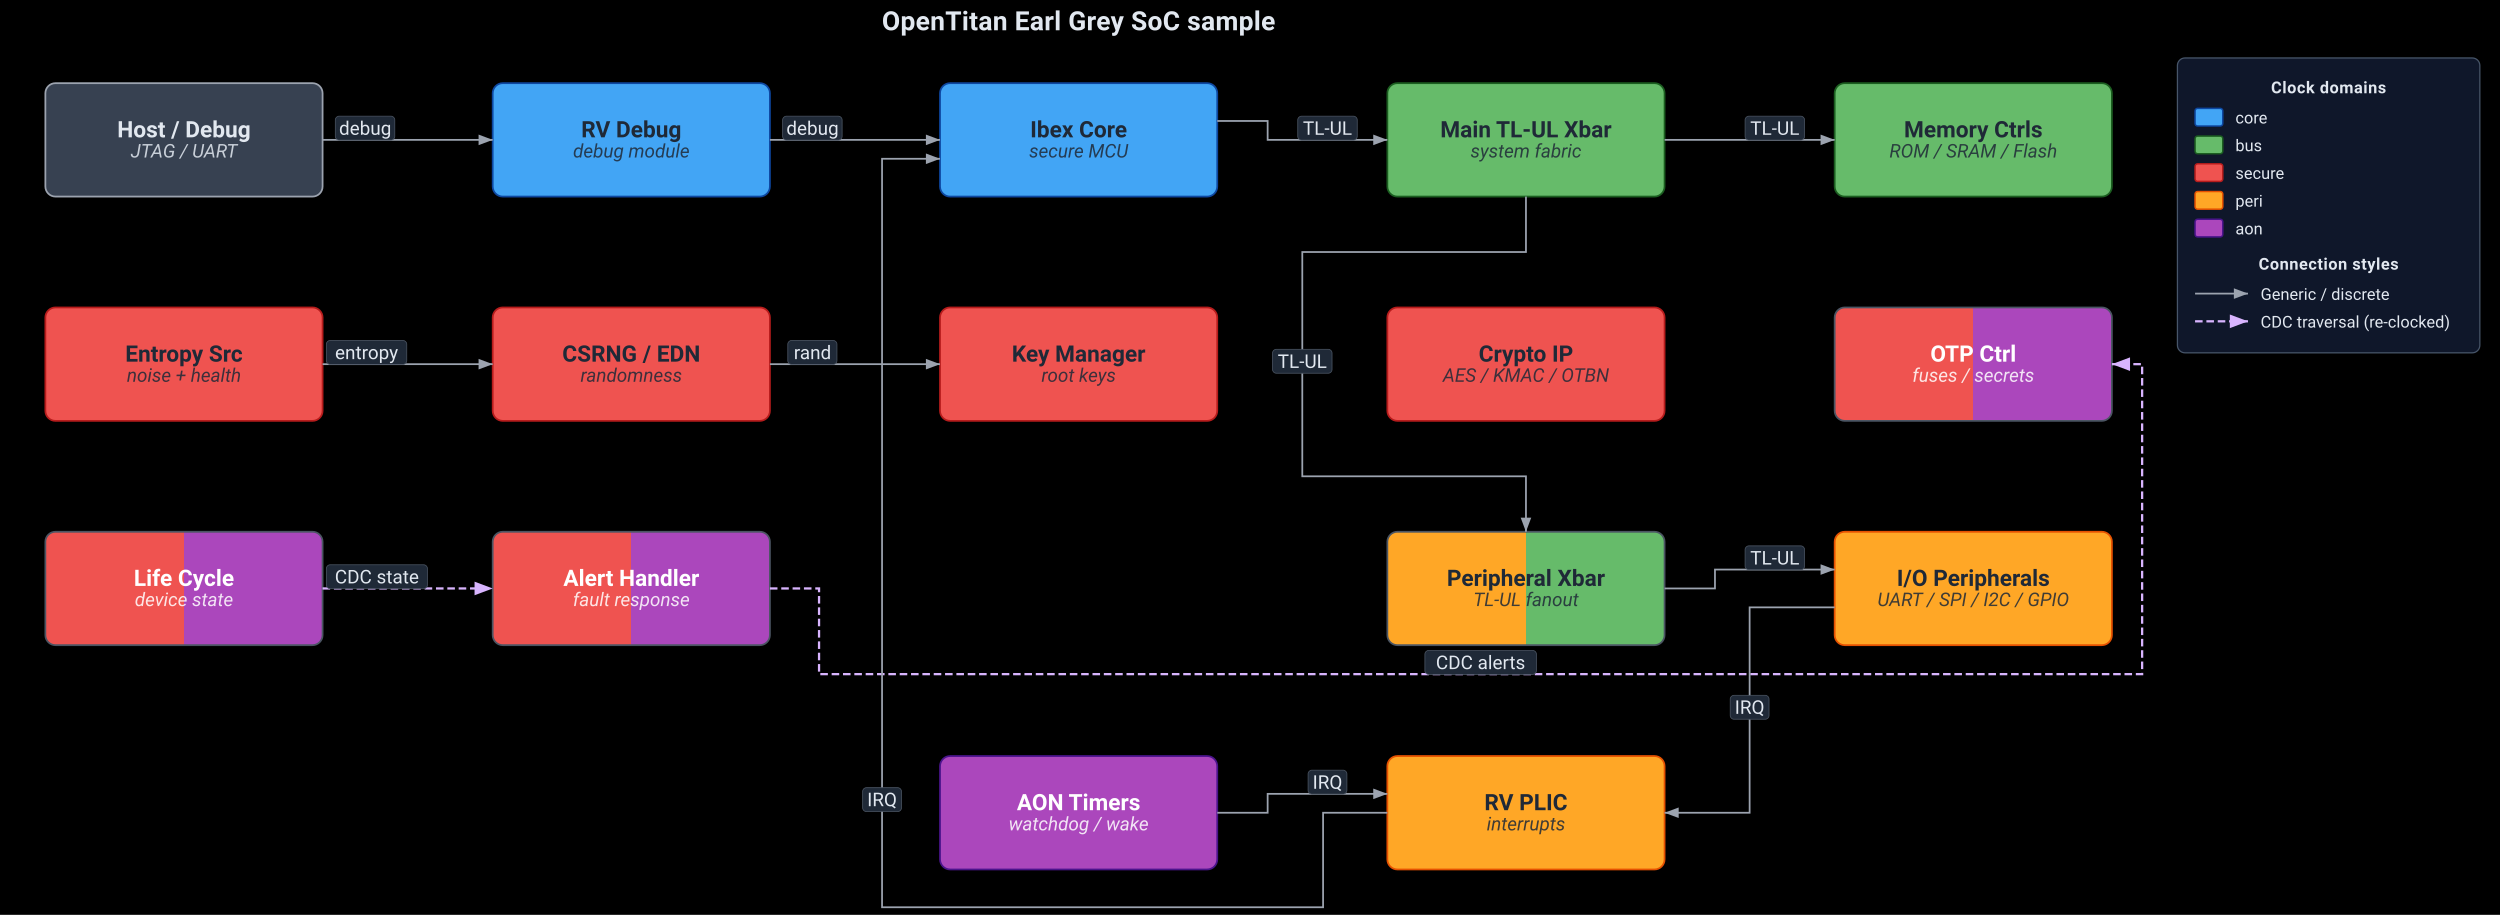
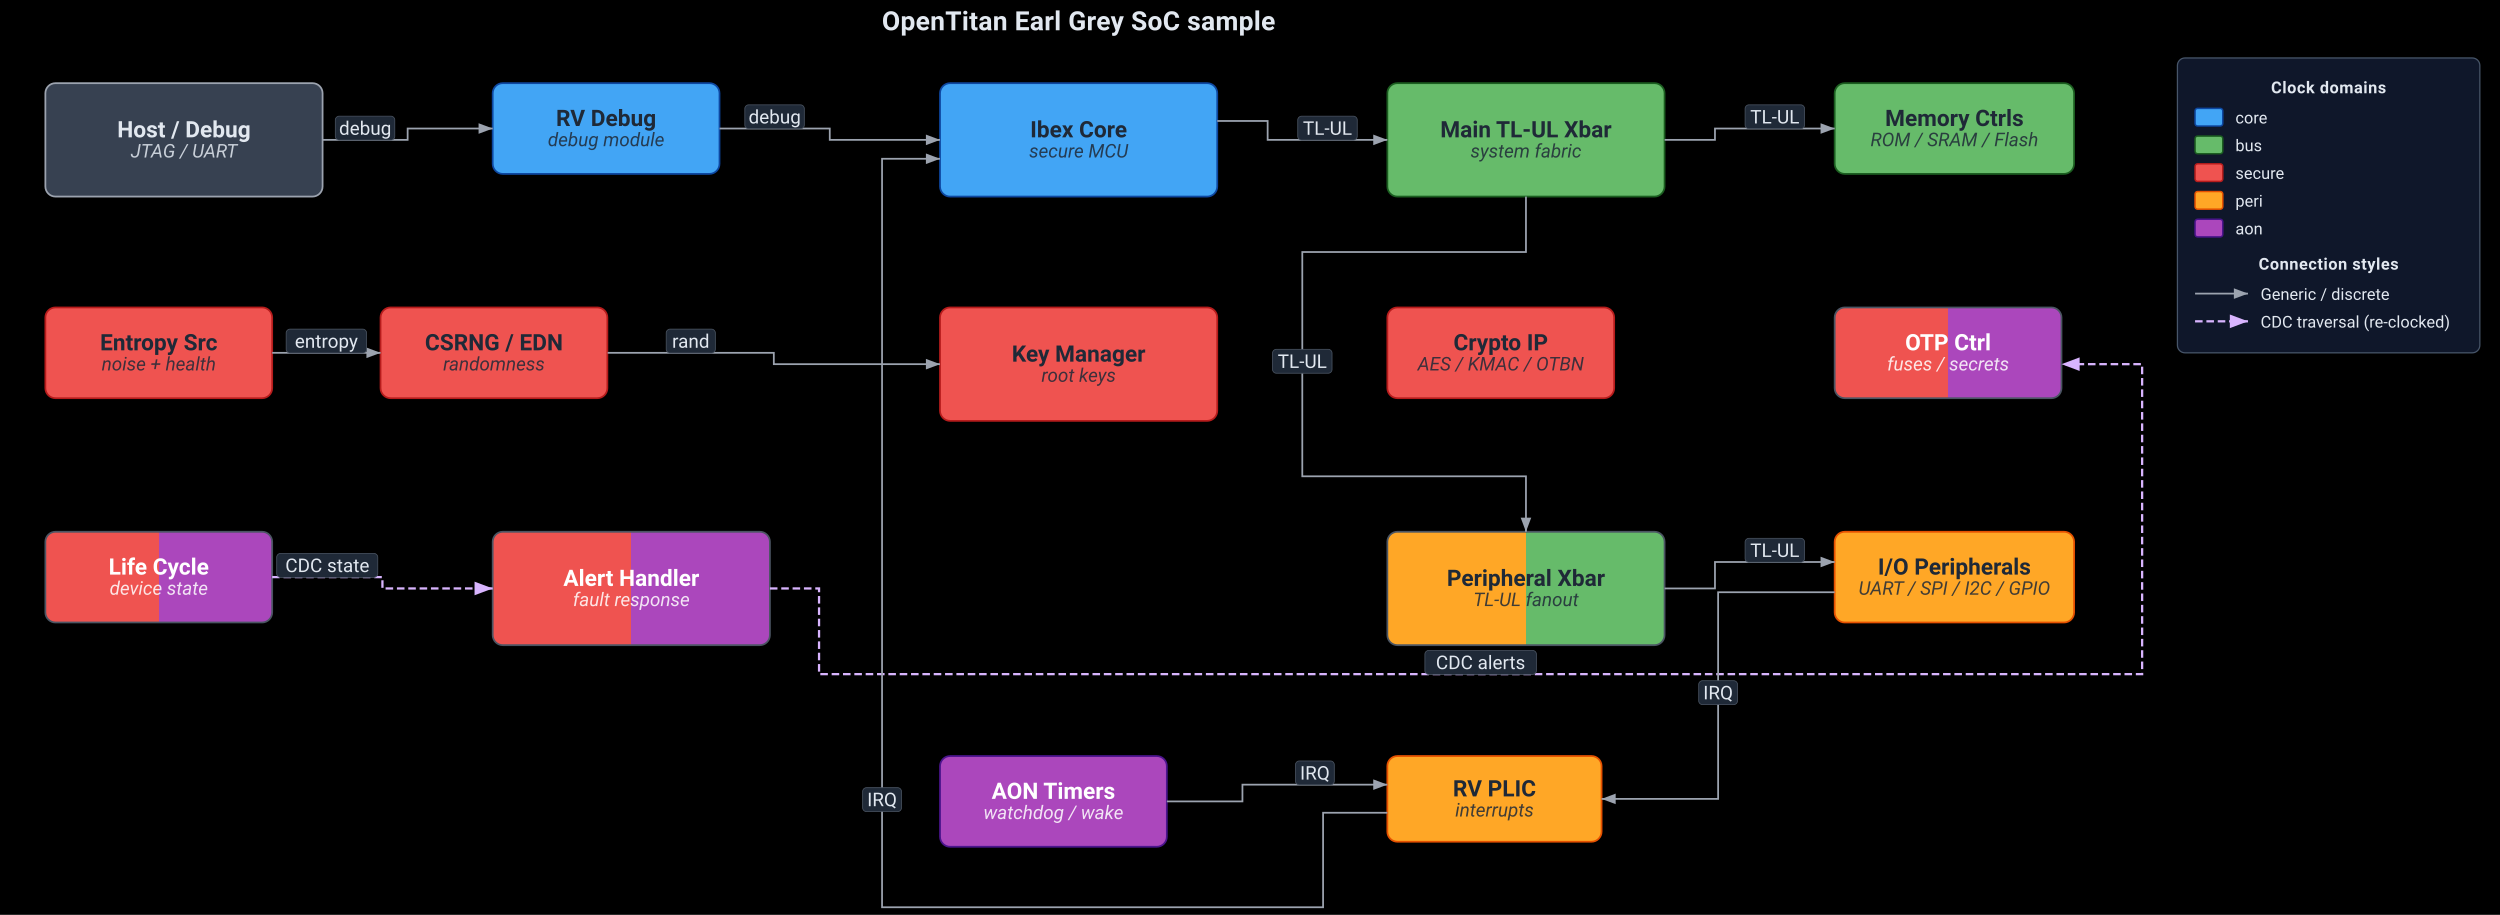
<svg xmlns="http://www.w3.org/2000/svg" width="1984" height="726" viewBox="0 0 1984 726" font-family="ui-sans-serif, system-ui, -apple-system, 'Segoe UI', Roboto, 'Helvetica Neue', Arial, sans-serif" style="background:#000000">
  <defs>
    <marker id="ah-solid" markerWidth="9" markerHeight="9" refX="8" refY="3" orient="auto">
      <path d="M0,0 L0,6 L8,3 z" fill="#e2e8f0" />
    </marker>
    <marker id="ah-thin" markerWidth="9" markerHeight="9" refX="8" refY="3" orient="auto">
      <path d="M0,0 L0,6 L8,3 z" fill="#9ca3af" />
    </marker>
    <marker id="ah-stream" markerWidth="9" markerHeight="9" refX="8" refY="3" orient="auto">
      <path d="M0,0 L0,6 L8,3 z" fill="#d9f99d" />
    </marker>
    <marker id="ah-axil" markerWidth="9" markerHeight="9" refX="8" refY="3" orient="auto">
      <path d="M0,0 L0,6 L8,3 z" fill="#93c5fd" />
    </marker>
    <marker id="ah-cdc" markerWidth="9" markerHeight="9" refX="8" refY="3" orient="auto">
      <path d="M0,0 L0,6 L8,3 z" fill="#d8b4fe" />
    </marker>
    <marker id="ah-open" markerWidth="9" markerHeight="9" refX="8" refY="3" orient="auto">
      <path d="M0.5,0.5 L0.5,5.5 L8,3 z" fill="#000000" stroke="#e2e8f0" stroke-width="1" />
    </marker>
    <linearGradient id="grad-otp_ctrl" x1="0%" y1="0%" x2="100%" y2="0%">
      <stop offset="50%" stop-color="#EF5350" />
      <stop offset="50%" stop-color="#AB47BC" />
    </linearGradient>
    <linearGradient id="grad-lc_ctrl" x1="0%" y1="0%" x2="100%" y2="0%">
      <stop offset="50%" stop-color="#EF5350" />
      <stop offset="50%" stop-color="#AB47BC" />
    </linearGradient>
    <linearGradient id="grad-alert_handler" x1="0%" y1="0%" x2="100%" y2="0%">
      <stop offset="50%" stop-color="#EF5350" />
      <stop offset="50%" stop-color="#AB47BC" />
    </linearGradient>
    <linearGradient id="grad-xbar_peri" x1="0%" y1="0%" x2="100%" y2="0%">
      <stop offset="50%" stop-color="#FFA726" />
      <stop offset="50%" stop-color="#66BB6A" />
    </linearGradient>
  </defs>
  <rect width="1984" height="726" fill="#000000" id="_canvas_bg" />
  <text x="856.0" y="24" text-anchor="middle" font-size="21" font-weight="600" fill="#e2e8f0" letter-spacing="0.2">OpenTitan Earl Grey SoC sample</text>
  <rect id="host" x="36" y="66" width="220" height="90" fill="#374151" stroke="#9ca3af" stroke-width="1.4" rx="8" />
  <text x="146" y="109" text-anchor="middle" font-size="18" font-weight="600" fill="#e2e8f0">Host / Debug</text>
  <text x="146" y="125" text-anchor="middle" font-size="15" font-style="italic" fill="#e2e8f0" opacity="0.85">JTAG / UART</text>
-   <rect id="rv_dm" x="391" y="66" width="220" height="90" fill="#42A5F5" stroke="#0D47A1" stroke-width="1.4" rx="8" />
-   <text x="501" y="109" text-anchor="middle" font-size="18" font-weight="600" fill="#1f2937">RV Debug</text>
-   <text x="501" y="125" text-anchor="middle" font-size="15" font-style="italic" fill="#1f2937" opacity="0.85">debug module</text>
+   <rect id="rv_dm" x="391" y="66" width="180" height="72" fill="#42A5F5" stroke="#0D47A1" stroke-width="1.4" rx="8" />
+   <text x="481" y="100" text-anchor="middle" font-size="18" font-weight="600" fill="#1f2937">RV Debug</text>
+   <text x="481" y="116" text-anchor="middle" font-size="15" font-style="italic" fill="#1f2937" opacity="0.85">debug module</text>
  <rect id="ibex" x="746" y="66" width="220" height="90" fill="#42A5F5" stroke="#0D47A1" stroke-width="1.4" rx="8" />
  <text x="856" y="109" text-anchor="middle" font-size="18" font-weight="600" fill="#1f2937">Ibex Core</text>
  <text x="856" y="125" text-anchor="middle" font-size="15" font-style="italic" fill="#1f2937" opacity="0.85">secure MCU</text>
  <rect id="xbar_main" x="1101" y="66" width="220" height="90" fill="#66BB6A" stroke="#1B5E20" stroke-width="1.4" rx="8" />
  <text x="1211" y="109" text-anchor="middle" font-size="18" font-weight="600" fill="#1f2937">Main TL-UL Xbar</text>
  <text x="1211" y="125" text-anchor="middle" font-size="15" font-style="italic" fill="#1f2937" opacity="0.85">system fabric</text>
-   <rect id="mem_ctrls" x="1456" y="66" width="220" height="90" fill="#66BB6A" stroke="#1B5E20" stroke-width="1.4" rx="8" />
-   <text x="1566" y="109" text-anchor="middle" font-size="18" font-weight="600" fill="#1f2937">Memory Ctrls</text>
-   <text x="1566" y="125" text-anchor="middle" font-size="15" font-style="italic" fill="#1f2937" opacity="0.85">ROM / SRAM / Flash</text>
-   <rect id="entropy" x="36" y="244" width="220" height="90" fill="#EF5350" stroke="#B71C1C" stroke-width="1.4" rx="8" />
-   <text x="146" y="287" text-anchor="middle" font-size="18" font-weight="600" fill="#1f2937">Entropy Src</text>
-   <text x="146" y="303" text-anchor="middle" font-size="15" font-style="italic" fill="#1f2937" opacity="0.85">noise + health</text>
-   <rect id="csrng_edn" x="391" y="244" width="220" height="90" fill="#EF5350" stroke="#B71C1C" stroke-width="1.4" rx="8" />
-   <text x="501" y="287" text-anchor="middle" font-size="18" font-weight="600" fill="#1f2937">CSRNG / EDN</text>
-   <text x="501" y="303" text-anchor="middle" font-size="15" font-style="italic" fill="#1f2937" opacity="0.85">randomness</text>
+   <rect id="mem_ctrls" x="1456" y="66" width="190" height="72" fill="#66BB6A" stroke="#1B5E20" stroke-width="1.4" rx="8" />
+   <text x="1551" y="100" text-anchor="middle" font-size="18" font-weight="600" fill="#1f2937">Memory Ctrls</text>
+   <text x="1551" y="116" text-anchor="middle" font-size="15" font-style="italic" fill="#1f2937" opacity="0.85">ROM / SRAM / Flash</text>
+   <rect id="entropy" x="36" y="244" width="180" height="72" fill="#EF5350" stroke="#B71C1C" stroke-width="1.4" rx="8" />
+   <text x="126" y="278" text-anchor="middle" font-size="18" font-weight="600" fill="#1f2937">Entropy Src</text>
+   <text x="126" y="294" text-anchor="middle" font-size="15" font-style="italic" fill="#1f2937" opacity="0.85">noise + health</text>
+   <rect id="csrng_edn" x="302" y="244" width="180" height="72" fill="#EF5350" stroke="#B71C1C" stroke-width="1.4" rx="8" />
+   <text x="392" y="278" text-anchor="middle" font-size="18" font-weight="600" fill="#1f2937">CSRNG / EDN</text>
+   <text x="392" y="294" text-anchor="middle" font-size="15" font-style="italic" fill="#1f2937" opacity="0.85">randomness</text>
  <rect id="keymgr" x="746" y="244" width="220" height="90" fill="#EF5350" stroke="#B71C1C" stroke-width="1.4" rx="8" />
  <text x="856" y="287" text-anchor="middle" font-size="18" font-weight="600" fill="#1f2937">Key Manager</text>
  <text x="856" y="303" text-anchor="middle" font-size="15" font-style="italic" fill="#1f2937" opacity="0.85">root keys</text>
-   <rect id="crypto" x="1101" y="244" width="220" height="90" fill="#EF5350" stroke="#B71C1C" stroke-width="1.4" rx="8" />
-   <text x="1211" y="287" text-anchor="middle" font-size="18" font-weight="600" fill="#1f2937">Crypto IP</text>
-   <text x="1211" y="303" text-anchor="middle" font-size="15" font-style="italic" fill="#1f2937" opacity="0.85">AES / KMAC / OTBN</text>
-   <rect id="otp_ctrl" x="1456" y="244" width="220" height="90" fill="url(#grad-otp_ctrl)" stroke="#4b5563" stroke-width="1.4" rx="8" />
-   <text x="1566" y="287" text-anchor="middle" font-size="18" font-weight="600" fill="#ffffff">OTP Ctrl</text>
-   <text x="1566" y="303" text-anchor="middle" font-size="15" font-style="italic" fill="#ffffff" opacity="0.85">fuses / secrets</text>
-   <rect id="lc_ctrl" x="36" y="422" width="220" height="90" fill="url(#grad-lc_ctrl)" stroke="#4b5563" stroke-width="1.4" rx="8" />
-   <text x="146" y="465" text-anchor="middle" font-size="18" font-weight="600" fill="#ffffff">Life Cycle</text>
-   <text x="146" y="481" text-anchor="middle" font-size="15" font-style="italic" fill="#ffffff" opacity="0.85">device state</text>
+   <rect id="crypto" x="1101" y="244" width="180" height="72" fill="#EF5350" stroke="#B71C1C" stroke-width="1.4" rx="8" />
+   <text x="1191" y="278" text-anchor="middle" font-size="18" font-weight="600" fill="#1f2937">Crypto IP</text>
+   <text x="1191" y="294" text-anchor="middle" font-size="15" font-style="italic" fill="#1f2937" opacity="0.85">AES / KMAC / OTBN</text>
+   <rect id="otp_ctrl" x="1456" y="244" width="180" height="72" fill="url(#grad-otp_ctrl)" stroke="#4b5563" stroke-width="1.4" rx="8" />
+   <text x="1546" y="278" text-anchor="middle" font-size="18" font-weight="600" fill="#ffffff">OTP Ctrl</text>
+   <text x="1546" y="294" text-anchor="middle" font-size="15" font-style="italic" fill="#ffffff" opacity="0.85">fuses / secrets</text>
+   <rect id="lc_ctrl" x="36" y="422" width="180" height="72" fill="url(#grad-lc_ctrl)" stroke="#4b5563" stroke-width="1.4" rx="8" />
+   <text x="126" y="456" text-anchor="middle" font-size="18" font-weight="600" fill="#ffffff">Life Cycle</text>
+   <text x="126" y="472" text-anchor="middle" font-size="15" font-style="italic" fill="#ffffff" opacity="0.85">device state</text>
  <rect id="alert_handler" x="391" y="422" width="220" height="90" fill="url(#grad-alert_handler)" stroke="#4b5563" stroke-width="1.4" rx="8" />
  <text x="501" y="465" text-anchor="middle" font-size="18" font-weight="600" fill="#ffffff">Alert Handler</text>
  <text x="501" y="481" text-anchor="middle" font-size="15" font-style="italic" fill="#ffffff" opacity="0.85">fault response</text>
  <rect id="xbar_peri" x="1101" y="422" width="220" height="90" fill="url(#grad-xbar_peri)" stroke="#4b5563" stroke-width="1.4" rx="8" />
  <text x="1211" y="465" text-anchor="middle" font-size="18" font-weight="600" fill="#1f2937">Peripheral Xbar</text>
  <text x="1211" y="481" text-anchor="middle" font-size="15" font-style="italic" fill="#1f2937" opacity="0.85">TL-UL fanout</text>
-   <rect id="peripherals" x="1456" y="422" width="220" height="90" fill="#FFA726" stroke="#E65100" stroke-width="1.4" rx="8" />
-   <text x="1566" y="465" text-anchor="middle" font-size="18" font-weight="600" fill="#1f2937">I/O Peripherals</text>
-   <text x="1566" y="481" text-anchor="middle" font-size="15" font-style="italic" fill="#1f2937" opacity="0.85">UART / SPI / I2C / GPIO</text>
-   <rect id="aon_timer" x="746" y="600" width="220" height="90" fill="#AB47BC" stroke="#4A148C" stroke-width="1.4" rx="8" />
-   <text x="856" y="643" text-anchor="middle" font-size="18" font-weight="600" fill="#ffffff">AON Timers</text>
-   <text x="856" y="659" text-anchor="middle" font-size="15" font-style="italic" fill="#ffffff" opacity="0.85">watchdog / wake</text>
-   <rect id="rv_plic" x="1101" y="600" width="220" height="90" fill="#FFA726" stroke="#E65100" stroke-width="1.4" rx="8" />
-   <text x="1211" y="643" text-anchor="middle" font-size="18" font-weight="600" fill="#1f2937">RV PLIC</text>
-   <text x="1211" y="659" text-anchor="middle" font-size="15" font-style="italic" fill="#1f2937" opacity="0.85">interrupts</text>
-   <path id="edge_host_to_rv_dm" d="M 256.0,111.0 L 323.5,111.0 L 391.0,111.0" stroke="#9ca3af" stroke-width="1.4" fill="none" marker-end="url(#ah-thin)" />
+   <rect id="peripherals" x="1456" y="422" width="190" height="72" fill="#FFA726" stroke="#E65100" stroke-width="1.4" rx="8" />
+   <text x="1551" y="456" text-anchor="middle" font-size="18" font-weight="600" fill="#1f2937">I/O Peripherals</text>
+   <text x="1551" y="472" text-anchor="middle" font-size="15" font-style="italic" fill="#1f2937" opacity="0.85">UART / SPI / I2C / GPIO</text>
+   <rect id="aon_timer" x="746" y="600" width="180" height="72" fill="#AB47BC" stroke="#4A148C" stroke-width="1.4" rx="8" />
+   <text x="836" y="634" text-anchor="middle" font-size="18" font-weight="600" fill="#ffffff">AON Timers</text>
+   <text x="836" y="650" text-anchor="middle" font-size="15" font-style="italic" fill="#ffffff" opacity="0.85">watchdog / wake</text>
+   <rect id="rv_plic" x="1101" y="600" width="170" height="68" fill="#FFA726" stroke="#E65100" stroke-width="1.4" rx="8" />
+   <text x="1186" y="632" text-anchor="middle" font-size="18" font-weight="600" fill="#1f2937">RV PLIC</text>
+   <text x="1186" y="648" text-anchor="middle" font-size="15" font-style="italic" fill="#1f2937" opacity="0.85">interrupts</text>
+   <path id="edge_host_to_rv_dm" d="M 256.0,111.0 L 323.5,111.0 L 323.5,102.0 L 391.0,102.0" stroke="#9ca3af" stroke-width="1.4" fill="none" marker-end="url(#ah-thin)" />
  <rect x="266.1" y="92.2" width="47.2" height="19.0" fill="#1f2937" stroke="#4b5563" stroke-width="0.6" rx="3" />
  <text x="289.8" y="107.0" text-anchor="middle" font-size="15" fill="#e2e8f0">debug</text>
-   <path id="edge_rv_dm_to_ibex" d="M 611.0,111.0 L 678.5,111.0 L 746.0,111.0" stroke="#9ca3af" stroke-width="1.4" fill="none" marker-end="url(#ah-thin)" />
-   <rect x="621.1" y="92.2" width="47.2" height="19.0" fill="#1f2937" stroke="#4b5563" stroke-width="0.6" rx="3" />
-   <text x="644.8" y="107.0" text-anchor="middle" font-size="15" fill="#e2e8f0">debug</text>
+   <path id="edge_rv_dm_to_ibex" d="M 571.0,102.0 L 658.5,102.0 L 658.5,111.0 L 746.0,111.0" stroke="#9ca3af" stroke-width="1.4" fill="none" marker-end="url(#ah-thin)" />
+   <rect x="591.1" y="83.2" width="47.2" height="19.0" fill="#1f2937" stroke="#4b5563" stroke-width="0.6" rx="3" />
+   <text x="614.8" y="98.0" text-anchor="middle" font-size="15" fill="#e2e8f0">debug</text>
  <path id="edge_ibex_to_xbar_main" d="M 966.0,96.0 L 1006.0,96.0 L 1006.0,111.0 L 1101.0,111.0" stroke="#9ca3af" stroke-width="1.4" fill="none" marker-end="url(#ah-thin)" />
  <rect x="1029.9" y="92.2" width="47.2" height="19.0" fill="#1f2937" stroke="#4b5563" stroke-width="0.6" rx="3" />
  <text x="1053.5" y="107.0" text-anchor="middle" font-size="15" fill="#e2e8f0">TL-UL</text>
-   <path id="edge_xbar_main_to_mem_ctrls" d="M 1321.0,111.0 L 1361.0,111.0 L 1456.0,111.0" stroke="#9ca3af" stroke-width="1.4" fill="none" marker-end="url(#ah-thin)" />
-   <rect x="1384.9" y="92.2" width="47.2" height="19.0" fill="#1f2937" stroke="#4b5563" stroke-width="0.6" rx="3" />
-   <text x="1408.5" y="107.0" text-anchor="middle" font-size="15" fill="#e2e8f0">TL-UL</text>
+   <path id="edge_xbar_main_to_mem_ctrls" d="M 1321.0,111.0 L 1361.0,111.0 L 1361.0,102.0 L 1456.0,102.0" stroke="#9ca3af" stroke-width="1.4" fill="none" marker-end="url(#ah-thin)" />
+   <rect x="1384.9" y="83.2" width="47.2" height="19.0" fill="#1f2937" stroke="#4b5563" stroke-width="0.6" rx="3" />
+   <text x="1408.5" y="98.0" text-anchor="middle" font-size="15" fill="#e2e8f0">TL-UL</text>
  <path id="edge_xbar_main_to_xbar_peri" d="M 1211.0,156.0 L 1211.0,200.0 L 1033.5,200.0 L 1033.5,378.0 L 1211.0,378.0 L 1211.0,422.0" stroke="#9ca3af" stroke-width="1.4" fill="none" marker-end="url(#ah-thin)" />
  <rect x="1009.9" y="277.2" width="47.2" height="19.0" fill="#1f2937" stroke="#4b5563" stroke-width="0.6" rx="3" />
  <text x="1033.5" y="292.0" text-anchor="middle" font-size="15" fill="#e2e8f0">TL-UL</text>
-   <path id="edge_entropy_to_csrng_edn" d="M 256.0,289.0 L 323.5,289.0 L 391.0,289.0" stroke="#9ca3af" stroke-width="1.4" fill="none" marker-end="url(#ah-thin)" />
-   <rect x="259.0" y="270.2" width="63.8" height="19.0" fill="#1f2937" stroke="#4b5563" stroke-width="0.6" rx="3" />
-   <text x="290.9" y="285.0" text-anchor="middle" font-size="15" fill="#e2e8f0">entropy</text>
-   <path id="edge_csrng_edn_to_keymgr" d="M 611.0,289.0 L 678.5,289.0 L 746.0,289.0" stroke="#9ca3af" stroke-width="1.4" fill="none" marker-end="url(#ah-thin)" />
-   <rect x="625.2" y="270.2" width="39.0" height="19.0" fill="#1f2937" stroke="#4b5563" stroke-width="0.6" rx="3" />
-   <text x="644.8" y="285.0" text-anchor="middle" font-size="15" fill="#e2e8f0">rand</text>
-   <path id="edge_lc_ctrl_to_alert_handler" d="M 256.0,467.0 L 323.5,467.0 L 391.0,467.0" stroke="#d8b4fe" stroke-width="1.8" fill="none" marker-end="url(#ah-cdc)" stroke-dasharray="6,3" />
-   <rect x="259.0" y="448.2" width="80.2" height="19.0" fill="#1f2937" stroke="#4b5563" stroke-width="0.6" rx="3" />
-   <text x="299.1" y="463.0" text-anchor="middle" font-size="15" fill="#e2e8f0">CDC state</text>
-   <path id="edge_alert_handler_to_otp_ctrl" d="M 611.0,467.0 L 650.0,467.0 L 650.0,535.0 L 1700.0,535.0 L 1700.0,289.0 L 1676.0,289.0" stroke="#d8b4fe" stroke-width="1.8" fill="none" marker-end="url(#ah-cdc)" stroke-dasharray="6,3" />
+   <path id="edge_entropy_to_csrng_edn" d="M 216.0,280.0 L 302.0,280.0" stroke="#9ca3af" stroke-width="1.4" fill="none" marker-end="url(#ah-thin)" />
+   <rect x="227.1" y="261.2" width="63.8" height="19.0" fill="#1f2937" stroke="#4b5563" stroke-width="0.6" rx="3" />
+   <text x="259.0" y="276.0" text-anchor="middle" font-size="15" fill="#e2e8f0">entropy</text>
+   <path id="edge_csrng_edn_to_keymgr" d="M 482.2,280.0 L 614.1,280.0 L 614.1,289.0 L 746.0,289.0" stroke="#9ca3af" stroke-width="1.4" fill="none" marker-end="url(#ah-thin)" />
+   <rect x="528.7" y="261.2" width="39.0" height="19.0" fill="#1f2937" stroke="#4b5563" stroke-width="0.6" rx="3" />
+   <text x="548.2" y="276.0" text-anchor="middle" font-size="15" fill="#e2e8f0">rand</text>
+   <path id="edge_lc_ctrl_to_alert_handler" d="M 216.0,458.0 L 303.5,458.0 L 303.5,467.0 L 391.0,467.0" stroke="#d8b4fe" stroke-width="1.8" fill="none" marker-end="url(#ah-cdc)" stroke-dasharray="6,3" />
+   <rect x="219.6" y="439.2" width="80.2" height="19.0" fill="#1f2937" stroke="#4b5563" stroke-width="0.6" rx="3" />
+   <text x="259.8" y="454.0" text-anchor="middle" font-size="15" fill="#e2e8f0">CDC state</text>
+   <path id="edge_alert_handler_to_otp_ctrl" d="M 611.0,467.0 L 650.0,467.0 L 650.0,535.0 L 1700.0,535.0 L 1700.0,289.0 L 1636.0,289.0" stroke="#d8b4fe" stroke-width="1.8" fill="none" marker-end="url(#ah-cdc)" stroke-dasharray="6,3" />
  <rect x="1130.8" y="516.2" width="88.5" height="19.0" fill="#1f2937" stroke="#4b5563" stroke-width="0.6" rx="3" />
  <text x="1175.0" y="531.0" text-anchor="middle" font-size="15" fill="#e2e8f0">CDC alerts</text>
-   <path id="edge_xbar_peri_to_peripherals" d="M 1321.0,467.0 L 1361.0,467.0 L 1361.0,452.0 L 1456.0,452.0" stroke="#9ca3af" stroke-width="1.4" fill="none" marker-end="url(#ah-thin)" />
-   <rect x="1384.9" y="433.2" width="47.2" height="19.0" fill="#1f2937" stroke="#4b5563" stroke-width="0.6" rx="3" />
-   <text x="1408.5" y="448.0" text-anchor="middle" font-size="15" fill="#e2e8f0">TL-UL</text>
-   <path id="edge_peripherals_to_rv_plic" d="M 1456.0,482.0 L 1388.5,482.0 L 1388.5,645.0 L 1321.0,645.0" stroke="#9ca3af" stroke-width="1.4" fill="none" marker-end="url(#ah-thin)" />
-   <rect x="1373.1" y="551.8" width="30.8" height="19.0" fill="#1f2937" stroke="#4b5563" stroke-width="0.6" rx="3" />
-   <text x="1388.5" y="566.5" text-anchor="middle" font-size="15" fill="#e2e8f0">IRQ</text>
-   <path id="edge_aon_timer_to_rv_plic" d="M 966.0,645.0 L 1006.0,645.0 L 1006.0,630.0 L 1101.0,630.0" stroke="#9ca3af" stroke-width="1.4" fill="none" marker-end="url(#ah-thin)" />
-   <rect x="1038.1" y="611.2" width="30.8" height="19.0" fill="#1f2937" stroke="#4b5563" stroke-width="0.6" rx="3" />
-   <text x="1053.5" y="626.0" text-anchor="middle" font-size="15" fill="#e2e8f0">IRQ</text>
+   <path id="edge_xbar_peri_to_peripherals" d="M 1321.0,467.0 L 1361.0,467.0 L 1361.0,446.0 L 1456.0,446.0" stroke="#9ca3af" stroke-width="1.4" fill="none" marker-end="url(#ah-thin)" />
+   <rect x="1384.9" y="427.2" width="47.2" height="19.0" fill="#1f2937" stroke="#4b5563" stroke-width="0.6" rx="3" />
+   <text x="1408.5" y="442.0" text-anchor="middle" font-size="15" fill="#e2e8f0">TL-UL</text>
+   <path id="edge_peripherals_to_rv_plic" d="M 1456.0,470.0 L 1363.5,470.0 L 1363.5,634.0 L 1271.0,634.0" stroke="#9ca3af" stroke-width="1.4" fill="none" marker-end="url(#ah-thin)" />
+   <rect x="1348.1" y="540.2" width="30.8" height="19.0" fill="#1f2937" stroke="#4b5563" stroke-width="0.6" rx="3" />
+   <text x="1363.5" y="555.0" text-anchor="middle" font-size="15" fill="#e2e8f0">IRQ</text>
+   <path id="edge_aon_timer_to_rv_plic" d="M 926.0,636.0 L 986.0,636.0 L 986.0,622.7 L 1101.0,622.7" stroke="#9ca3af" stroke-width="1.4" fill="none" marker-end="url(#ah-thin)" />
+   <rect x="1028.1" y="603.9" width="30.8" height="19.0" fill="#1f2937" stroke="#4b5563" stroke-width="0.6" rx="3" />
+   <text x="1043.5" y="618.7" text-anchor="middle" font-size="15" fill="#e2e8f0">IRQ</text>
  <path id="edge_rv_plic_to_ibex" d="M 1101.0,645.0 L 1050.0,645.0 L 1050.0,720.0 L 700.0,720.0 L 700.0,126.0 L 746.0,126.0" stroke="#9ca3af" stroke-width="1.4" fill="none" marker-end="url(#ah-thin)" />
  <rect x="684.6" y="625.1" width="30.8" height="19.0" fill="#1f2937" stroke="#4b5563" stroke-width="0.6" rx="3" />
  <text x="700.0" y="639.8" text-anchor="middle" font-size="15" fill="#e2e8f0">IRQ</text>
  <rect id="legend_card" x="1728" y="46" width="240" height="234" fill="#0f172a" stroke="#475569" stroke-width="1" rx="6" />
  <text x="1848" y="74" text-anchor="middle" font-size="13" font-weight="700" fill="#e2e8f0" letter-spacing="0.4">Clock domains</text>
  <rect x="1742" y="86" width="22" height="14" fill="#42A5F5" stroke="#0D47A1" stroke-width="1.2" rx="2" />
  <text x="1774" y="98" font-size="13" fill="#e2e8f0">core</text>
  <rect x="1742" y="108" width="22" height="14" fill="#66BB6A" stroke="#1B5E20" stroke-width="1.2" rx="2" />
  <text x="1774" y="120" font-size="13" fill="#e2e8f0">bus</text>
  <rect x="1742" y="130" width="22" height="14" fill="#EF5350" stroke="#B71C1C" stroke-width="1.2" rx="2" />
  <text x="1774" y="142" font-size="13" fill="#e2e8f0">secure</text>
  <rect x="1742" y="152" width="22" height="14" fill="#FFA726" stroke="#E65100" stroke-width="1.2" rx="2" />
  <text x="1774" y="164" font-size="13" fill="#e2e8f0">peri</text>
  <rect x="1742" y="174" width="22" height="14" fill="#AB47BC" stroke="#4A148C" stroke-width="1.2" rx="2" />
  <text x="1774" y="186" font-size="13" fill="#e2e8f0">aon</text>
  <text x="1848" y="214" text-anchor="middle" font-size="13" font-weight="700" fill="#e2e8f0" letter-spacing="0.4">Connection styles</text>
  <path id="legend-arrow-generic" d="M 1742,233.0 L 1784,233.0" stroke="#9ca3af" stroke-width="1.4" fill="none" marker-end="url(#ah-thin)" />
  <text x="1794" y="238" font-size="13" fill="#e2e8f0">Generic / discrete</text>
  <path id="legend-arrow-cdc" d="M 1742,255.0 L 1784,255.0" stroke="#d8b4fe" stroke-width="1.8" fill="none" marker-end="url(#ah-cdc)" stroke-dasharray="6,3" />
  <text x="1794" y="260" font-size="13" fill="#e2e8f0">CDC traversal (re-clocked)</text>
</svg>
